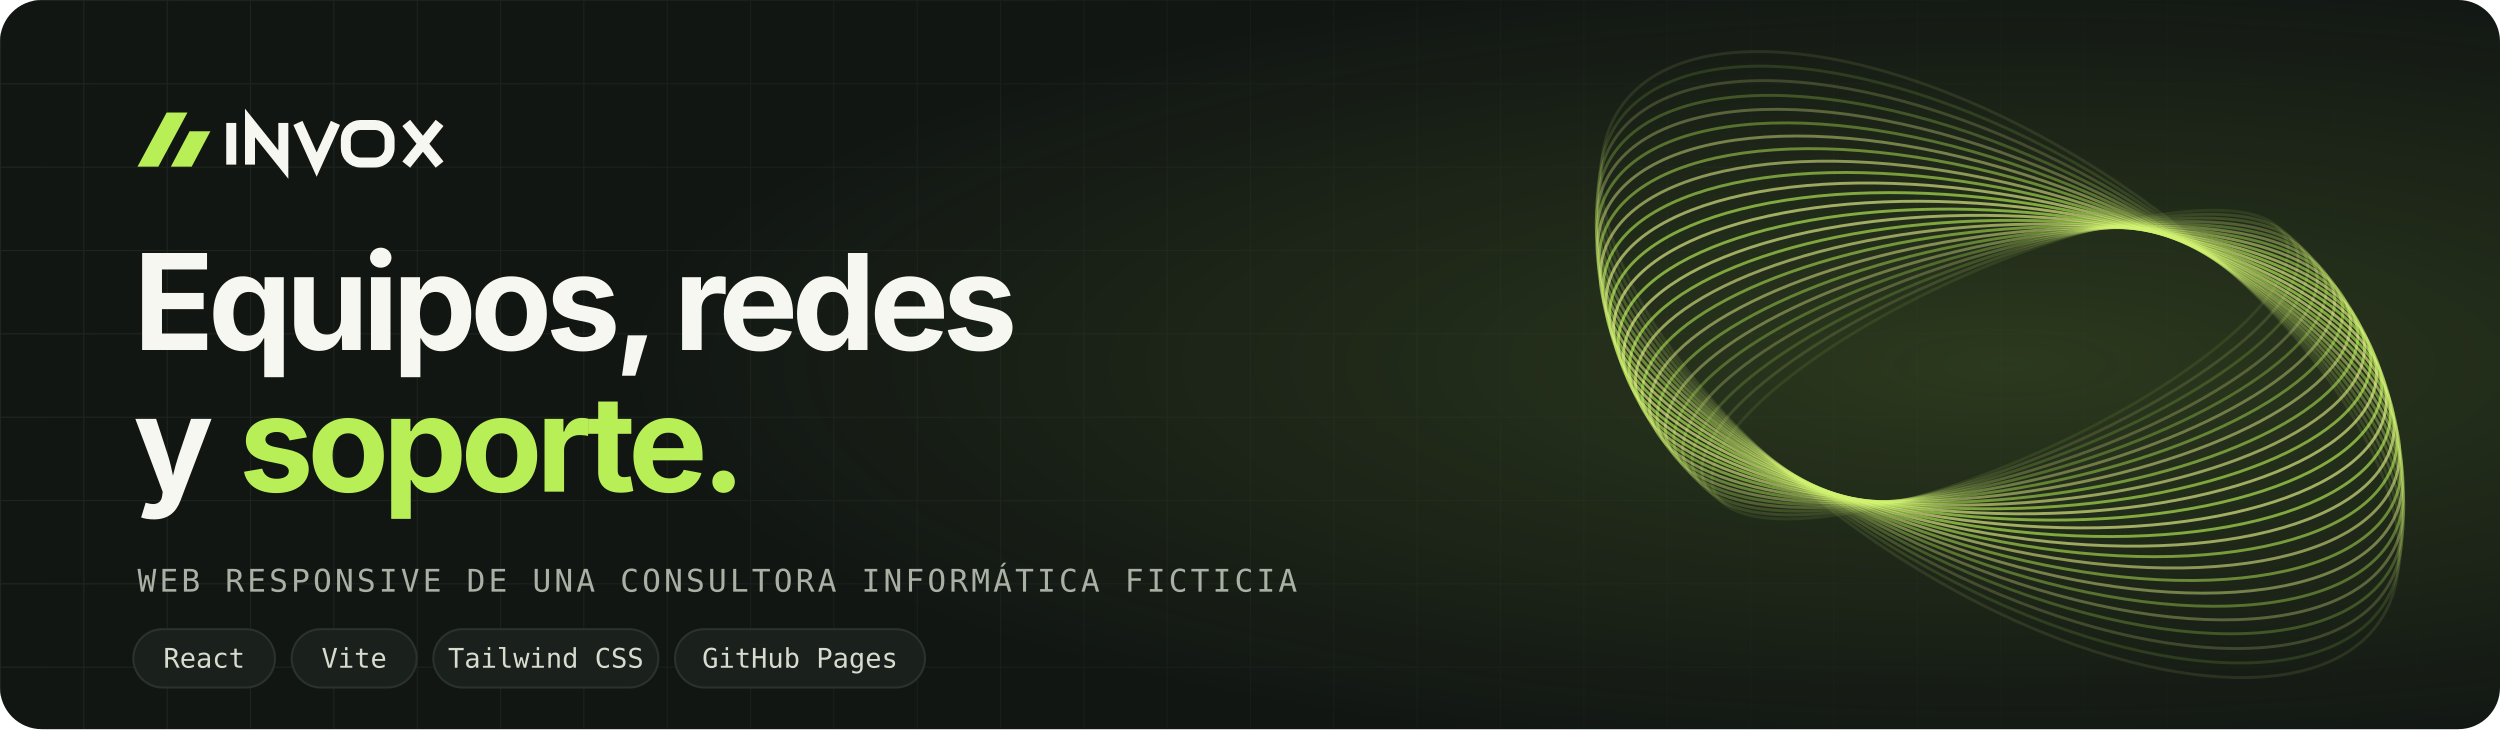
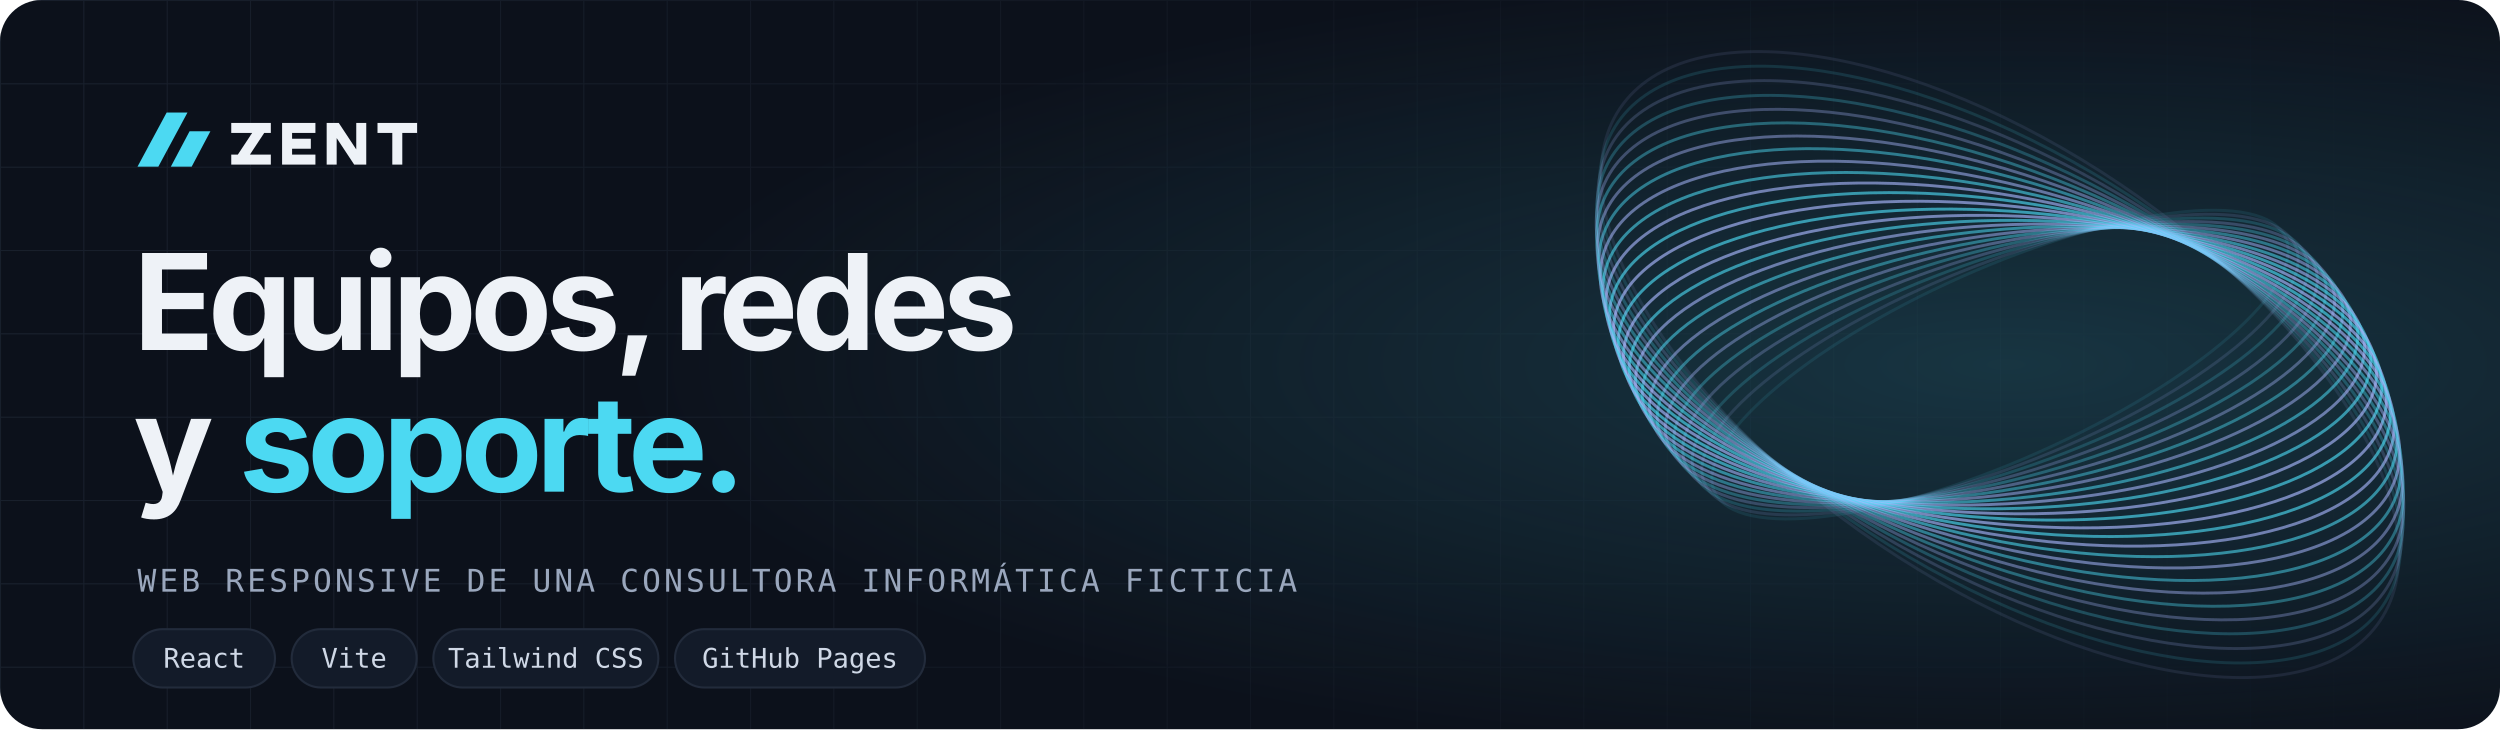
<svg xmlns="http://www.w3.org/2000/svg" viewBox="0 0 1200 350" width="1200" height="350" role="img" aria-labelledby="t d">
  <defs>
    <radialGradient id="g" cx="80%" cy="50%" r="55%">
-       <stop offset="0" stop-color="#b9ef56" stop-opacity="0.16" />
-       <stop offset="1" stop-color="#b9ef56" stop-opacity="0" />
+       <stop offset="0" stop-color="#4cd9f2" stop-opacity="0.18" />
+       <stop offset="1" stop-color="#4cd9f2" stop-opacity="0" />
    </radialGradient>
    <pattern id="grid" width="40" height="40" patternUnits="userSpaceOnUse">
-       <path d="M40 0H0V40" fill="none" stroke="#2a322c" stroke-width="1" opacity="0.55" />
+       <path d="M40 0H0V40" fill="none" stroke="#222b3b" stroke-width="1" opacity="0.55" />
    </pattern>
    <linearGradient id="fade" x1="0" x2="1" y1="0" y2="0">
      <stop offset="0" stop-color="#fff" stop-opacity="1" />
      <stop offset="0.55" stop-color="#fff" stop-opacity="0.35" />
      <stop offset="1" stop-color="#fff" stop-opacity="0" />
    </linearGradient>
    <mask id="m">
      <rect width="1200" height="350" fill="url(#fade)" />
    </mask>
  </defs>
-   <rect width="1200" height="350" rx="20" fill="#111613" />
+   <rect width="1200" height="350" rx="20" fill="#0c111b" />
  <rect width="1200" height="350" rx="20" fill="url(#grid)" mask="url(#m)" />
  <rect width="1200" height="350" rx="20" fill="url(#g)" />
  <g>
-     <ellipse cx="960" cy="175" rx="150.0" ry="46.0" transform="rotate(-24.0 960 175)" fill="none" stroke="#b9ef56" stroke-width="1.4" opacity="0.10" />
-     <ellipse cx="960" cy="175" rx="152.8" ry="48.3" transform="rotate(-21.7 960 175)" fill="none" stroke="#e8f58a" stroke-width="1.4" opacity="0.14" />
-     <ellipse cx="960" cy="175" rx="155.6" ry="50.6" transform="rotate(-19.4 960 175)" fill="none" stroke="#b9ef56" stroke-width="1.4" opacity="0.19" />
-     <ellipse cx="960" cy="175" rx="158.4" ry="53.0" transform="rotate(-17.0 960 175)" fill="none" stroke="#e8f58a" stroke-width="1.4" opacity="0.25" />
-     <ellipse cx="960" cy="175" rx="161.2" ry="55.3" transform="rotate(-14.7 960 175)" fill="none" stroke="#b9ef56" stroke-width="1.4" opacity="0.31" />
-     <ellipse cx="960" cy="175" rx="164.0" ry="57.6" transform="rotate(-12.4 960 175)" fill="none" stroke="#e8f58a" stroke-width="1.4" opacity="0.38" />
-     <ellipse cx="960" cy="175" rx="166.8" ry="59.9" transform="rotate(-10.1 960 175)" fill="none" stroke="#b9ef56" stroke-width="1.4" opacity="0.44" />
-     <ellipse cx="960" cy="175" rx="169.6" ry="62.2" transform="rotate(-7.8 960 175)" fill="none" stroke="#e8f58a" stroke-width="1.4" opacity="0.49" />
-     <ellipse cx="960" cy="175" rx="172.4" ry="64.6" transform="rotate(-5.4 960 175)" fill="none" stroke="#b9ef56" stroke-width="1.4" opacity="0.54" />
-     <ellipse cx="960" cy="175" rx="175.2" ry="66.9" transform="rotate(-3.1 960 175)" fill="none" stroke="#e8f58a" stroke-width="1.4" opacity="0.58" />
-     <ellipse cx="960" cy="175" rx="178.0" ry="69.2" transform="rotate(-0.8 960 175)" fill="none" stroke="#b9ef56" stroke-width="1.4" opacity="0.62" />
-     <ellipse cx="960" cy="175" rx="180.8" ry="71.5" transform="rotate(1.5 960 175)" fill="none" stroke="#e8f58a" stroke-width="1.4" opacity="0.64" />
-     <ellipse cx="960" cy="175" rx="183.6" ry="73.8" transform="rotate(3.8 960 175)" fill="none" stroke="#b9ef56" stroke-width="1.4" opacity="0.65" />
-     <ellipse cx="960" cy="175" rx="186.4" ry="76.2" transform="rotate(6.2 960 175)" fill="none" stroke="#e8f58a" stroke-width="1.4" opacity="0.65" />
-     <ellipse cx="960" cy="175" rx="189.2" ry="78.5" transform="rotate(8.5 960 175)" fill="none" stroke="#b9ef56" stroke-width="1.4" opacity="0.64" />
-     <ellipse cx="960" cy="175" rx="192.0" ry="80.8" transform="rotate(10.8 960 175)" fill="none" stroke="#e8f58a" stroke-width="1.4" opacity="0.62" />
-     <ellipse cx="960" cy="175" rx="194.8" ry="83.1" transform="rotate(13.1 960 175)" fill="none" stroke="#b9ef56" stroke-width="1.4" opacity="0.58" />
-     <ellipse cx="960" cy="175" rx="197.6" ry="85.4" transform="rotate(15.4 960 175)" fill="none" stroke="#e8f58a" stroke-width="1.4" opacity="0.54" />
-     <ellipse cx="960" cy="175" rx="200.4" ry="87.8" transform="rotate(17.8 960 175)" fill="none" stroke="#b9ef56" stroke-width="1.4" opacity="0.49" />
-     <ellipse cx="960" cy="175" rx="203.2" ry="90.1" transform="rotate(20.1 960 175)" fill="none" stroke="#e8f58a" stroke-width="1.4" opacity="0.44" />
-     <ellipse cx="960" cy="175" rx="206.0" ry="92.4" transform="rotate(22.4 960 175)" fill="none" stroke="#b9ef56" stroke-width="1.4" opacity="0.38" />
-     <ellipse cx="960" cy="175" rx="208.8" ry="94.7" transform="rotate(24.7 960 175)" fill="none" stroke="#e8f58a" stroke-width="1.4" opacity="0.31" />
-     <ellipse cx="960" cy="175" rx="211.6" ry="97.0" transform="rotate(27.0 960 175)" fill="none" stroke="#b9ef56" stroke-width="1.4" opacity="0.25" />
-     <ellipse cx="960" cy="175" rx="214.4" ry="99.4" transform="rotate(29.4 960 175)" fill="none" stroke="#e8f58a" stroke-width="1.4" opacity="0.19" />
-     <ellipse cx="960" cy="175" rx="217.2" ry="101.7" transform="rotate(31.7 960 175)" fill="none" stroke="#b9ef56" stroke-width="1.4" opacity="0.14" />
-     <ellipse cx="960" cy="175" rx="220.0" ry="104.0" transform="rotate(34.0 960 175)" fill="none" stroke="#e8f58a" stroke-width="1.4" opacity="0.10" />
+     <ellipse cx="960" cy="175" rx="150.0" ry="46.0" transform="rotate(-24.0 960 175)" fill="none" stroke="#4cd9f2" stroke-width="1.4" opacity="0.10" />
+     <ellipse cx="960" cy="175" rx="152.8" ry="48.3" transform="rotate(-21.7 960 175)" fill="none" stroke="#a9b8ff" stroke-width="1.4" opacity="0.14" />
+     <ellipse cx="960" cy="175" rx="155.6" ry="50.6" transform="rotate(-19.4 960 175)" fill="none" stroke="#4cd9f2" stroke-width="1.4" opacity="0.19" />
+     <ellipse cx="960" cy="175" rx="158.4" ry="53.0" transform="rotate(-17.0 960 175)" fill="none" stroke="#a9b8ff" stroke-width="1.4" opacity="0.25" />
+     <ellipse cx="960" cy="175" rx="161.2" ry="55.3" transform="rotate(-14.7 960 175)" fill="none" stroke="#4cd9f2" stroke-width="1.4" opacity="0.31" />
+     <ellipse cx="960" cy="175" rx="164.0" ry="57.6" transform="rotate(-12.4 960 175)" fill="none" stroke="#a9b8ff" stroke-width="1.4" opacity="0.38" />
+     <ellipse cx="960" cy="175" rx="166.8" ry="59.9" transform="rotate(-10.1 960 175)" fill="none" stroke="#4cd9f2" stroke-width="1.4" opacity="0.44" />
+     <ellipse cx="960" cy="175" rx="169.6" ry="62.2" transform="rotate(-7.8 960 175)" fill="none" stroke="#a9b8ff" stroke-width="1.4" opacity="0.49" />
+     <ellipse cx="960" cy="175" rx="172.4" ry="64.6" transform="rotate(-5.4 960 175)" fill="none" stroke="#4cd9f2" stroke-width="1.4" opacity="0.54" />
+     <ellipse cx="960" cy="175" rx="175.2" ry="66.9" transform="rotate(-3.1 960 175)" fill="none" stroke="#a9b8ff" stroke-width="1.4" opacity="0.58" />
+     <ellipse cx="960" cy="175" rx="178.0" ry="69.2" transform="rotate(-0.8 960 175)" fill="none" stroke="#4cd9f2" stroke-width="1.4" opacity="0.62" />
+     <ellipse cx="960" cy="175" rx="180.8" ry="71.5" transform="rotate(1.5 960 175)" fill="none" stroke="#a9b8ff" stroke-width="1.4" opacity="0.64" />
+     <ellipse cx="960" cy="175" rx="183.6" ry="73.8" transform="rotate(3.8 960 175)" fill="none" stroke="#4cd9f2" stroke-width="1.4" opacity="0.65" />
+     <ellipse cx="960" cy="175" rx="186.4" ry="76.2" transform="rotate(6.2 960 175)" fill="none" stroke="#a9b8ff" stroke-width="1.4" opacity="0.65" />
+     <ellipse cx="960" cy="175" rx="189.2" ry="78.5" transform="rotate(8.5 960 175)" fill="none" stroke="#4cd9f2" stroke-width="1.4" opacity="0.64" />
+     <ellipse cx="960" cy="175" rx="192.0" ry="80.8" transform="rotate(10.8 960 175)" fill="none" stroke="#a9b8ff" stroke-width="1.4" opacity="0.62" />
+     <ellipse cx="960" cy="175" rx="194.8" ry="83.1" transform="rotate(13.1 960 175)" fill="none" stroke="#4cd9f2" stroke-width="1.4" opacity="0.58" />
+     <ellipse cx="960" cy="175" rx="197.6" ry="85.4" transform="rotate(15.4 960 175)" fill="none" stroke="#a9b8ff" stroke-width="1.4" opacity="0.54" />
+     <ellipse cx="960" cy="175" rx="200.4" ry="87.8" transform="rotate(17.8 960 175)" fill="none" stroke="#4cd9f2" stroke-width="1.4" opacity="0.49" />
+     <ellipse cx="960" cy="175" rx="203.2" ry="90.1" transform="rotate(20.1 960 175)" fill="none" stroke="#a9b8ff" stroke-width="1.4" opacity="0.44" />
+     <ellipse cx="960" cy="175" rx="206.0" ry="92.4" transform="rotate(22.4 960 175)" fill="none" stroke="#4cd9f2" stroke-width="1.4" opacity="0.38" />
+     <ellipse cx="960" cy="175" rx="208.8" ry="94.7" transform="rotate(24.7 960 175)" fill="none" stroke="#a9b8ff" stroke-width="1.4" opacity="0.31" />
+     <ellipse cx="960" cy="175" rx="211.6" ry="97.0" transform="rotate(27.0 960 175)" fill="none" stroke="#4cd9f2" stroke-width="1.4" opacity="0.25" />
+     <ellipse cx="960" cy="175" rx="214.4" ry="99.4" transform="rotate(29.4 960 175)" fill="none" stroke="#a9b8ff" stroke-width="1.4" opacity="0.19" />
+     <ellipse cx="960" cy="175" rx="217.2" ry="101.7" transform="rotate(31.7 960 175)" fill="none" stroke="#4cd9f2" stroke-width="1.4" opacity="0.14" />
+     <ellipse cx="960" cy="175" rx="220.0" ry="104.0" transform="rotate(34.0 960 175)" fill="none" stroke="#a9b8ff" stroke-width="1.4" opacity="0.10" />
  </g>
-   <g transform="translate(64 52) scale(1.0)">
-     <path fill="#b9ef56" d="M2 28 16 2h10L12 28zM18 28l9-17h10l-9 17z" />
-     <g fill="none" stroke="#f6f7f0" stroke-width="4.8">
-       <path d="M47 7v20m9 0V7l16 20V7m7 0 9 20 9-20m34 0 16 20m0-20-16 20" />
-       <rect x="102" y="8" width="21" height="18" rx="7" />
-     </g>
+   <g transform="translate(64 52)">
+     <path fill="#4cd9f2" d="M2 28 16 2h10L12 28zM18 28l9-17h10l-9 17z" />
+     <path fill="#eef2f7" d="M47 7h19v4.8H47z M47 22.2h19v4.8H47z M60.2 7H66L52.8 27H47z M71.4 7h4.8v20h-4.8z M71.4 7h16v4.8H71.4z M71.4 14.6h13.8v4.8H71.4z M71.4 22.2h16v4.8H71.4z M92.8 7h4.8v20h-4.8z M107 7h4.8v20h-4.8z M92.8 7H98.6L111.8 27H106z M117.2 7h19v4.8H117.2z M124.3 7h4.8v20h-4.8z" />
  </g>
-   <text x="64" y="168" font-family="Inter, 'Segoe UI', -apple-system, Helvetica, Arial, sans-serif" font-size="64" font-weight="700" letter-spacing="-3" fill="#f6f7f0">Equipos, redes</text>
-   <text x="64" y="236" font-family="Inter, 'Segoe UI', -apple-system, Helvetica, Arial, sans-serif" font-size="64" font-weight="700" letter-spacing="-3" fill="#f6f7f0">y <tspan fill="#b9ef56">soporte.</tspan>
+   <text x="64" y="168" font-family="Inter, 'Segoe UI', -apple-system, Helvetica, Arial, sans-serif" font-size="64" font-weight="700" letter-spacing="-3" fill="#eef2f7">Equipos, redes</text>
+   <text x="64" y="236" font-family="Inter, 'Segoe UI', -apple-system, Helvetica, Arial, sans-serif" font-size="64" font-weight="700" letter-spacing="-3" fill="#eef2f7">y <tspan fill="#4cd9f2">soporte.</tspan>
  </text>
-   <text x="66" y="284" font-family="'JetBrains Mono', ui-monospace, SFMono-Regular, Menlo, Consolas, monospace" font-size="15" letter-spacing="1.5" fill="#a9b0a4">WEB RESPONSIVE DE UNA CONSULTORA INFORMÁTICA FICTICIA</text>
-   <g font-family="'JetBrains Mono', ui-monospace, SFMono-Regular, Menlo, Consolas, monospace" font-size="13" fill="#d8dccf">
-     <rect x="64" y="302" width="68" height="28" rx="14" fill="#1a211c" stroke="#2a322c" />
+   <text x="66" y="284" font-family="'JetBrains Mono', ui-monospace, SFMono-Regular, Menlo, Consolas, monospace" font-size="15" letter-spacing="1.5" fill="#9aa7bd">WEB RESPONSIVE DE UNA CONSULTORA INFORMÁTICA FICTICIA</text>
+   <g font-family="'JetBrains Mono', ui-monospace, SFMono-Regular, Menlo, Consolas, monospace" font-size="13" fill="#cfd8e6">
+     <rect x="64" y="302" width="68" height="28" rx="14" fill="#131b29" stroke="#222b3b" />
    <text x="98" y="320.5" text-anchor="middle">React</text>
-     <rect x="140" y="302" width="60" height="28" rx="14" fill="#1a211c" stroke="#2a322c" />
+     <rect x="140" y="302" width="60" height="28" rx="14" fill="#131b29" stroke="#222b3b" />
    <text x="170" y="320.5" text-anchor="middle">Vite</text>
-     <rect x="208" y="302" width="108" height="28" rx="14" fill="#1a211c" stroke="#2a322c" />
+     <rect x="208" y="302" width="108" height="28" rx="14" fill="#131b29" stroke="#222b3b" />
    <text x="262" y="320.5" text-anchor="middle">Tailwind CSS</text>
-     <rect x="324" y="302" width="120" height="28" rx="14" fill="#1a211c" stroke="#2a322c" />
+     <rect x="324" y="302" width="120" height="28" rx="14" fill="#131b29" stroke="#222b3b" />
    <text x="384" y="320.5" text-anchor="middle">GitHub Pages</text>
  </g>
</svg>
